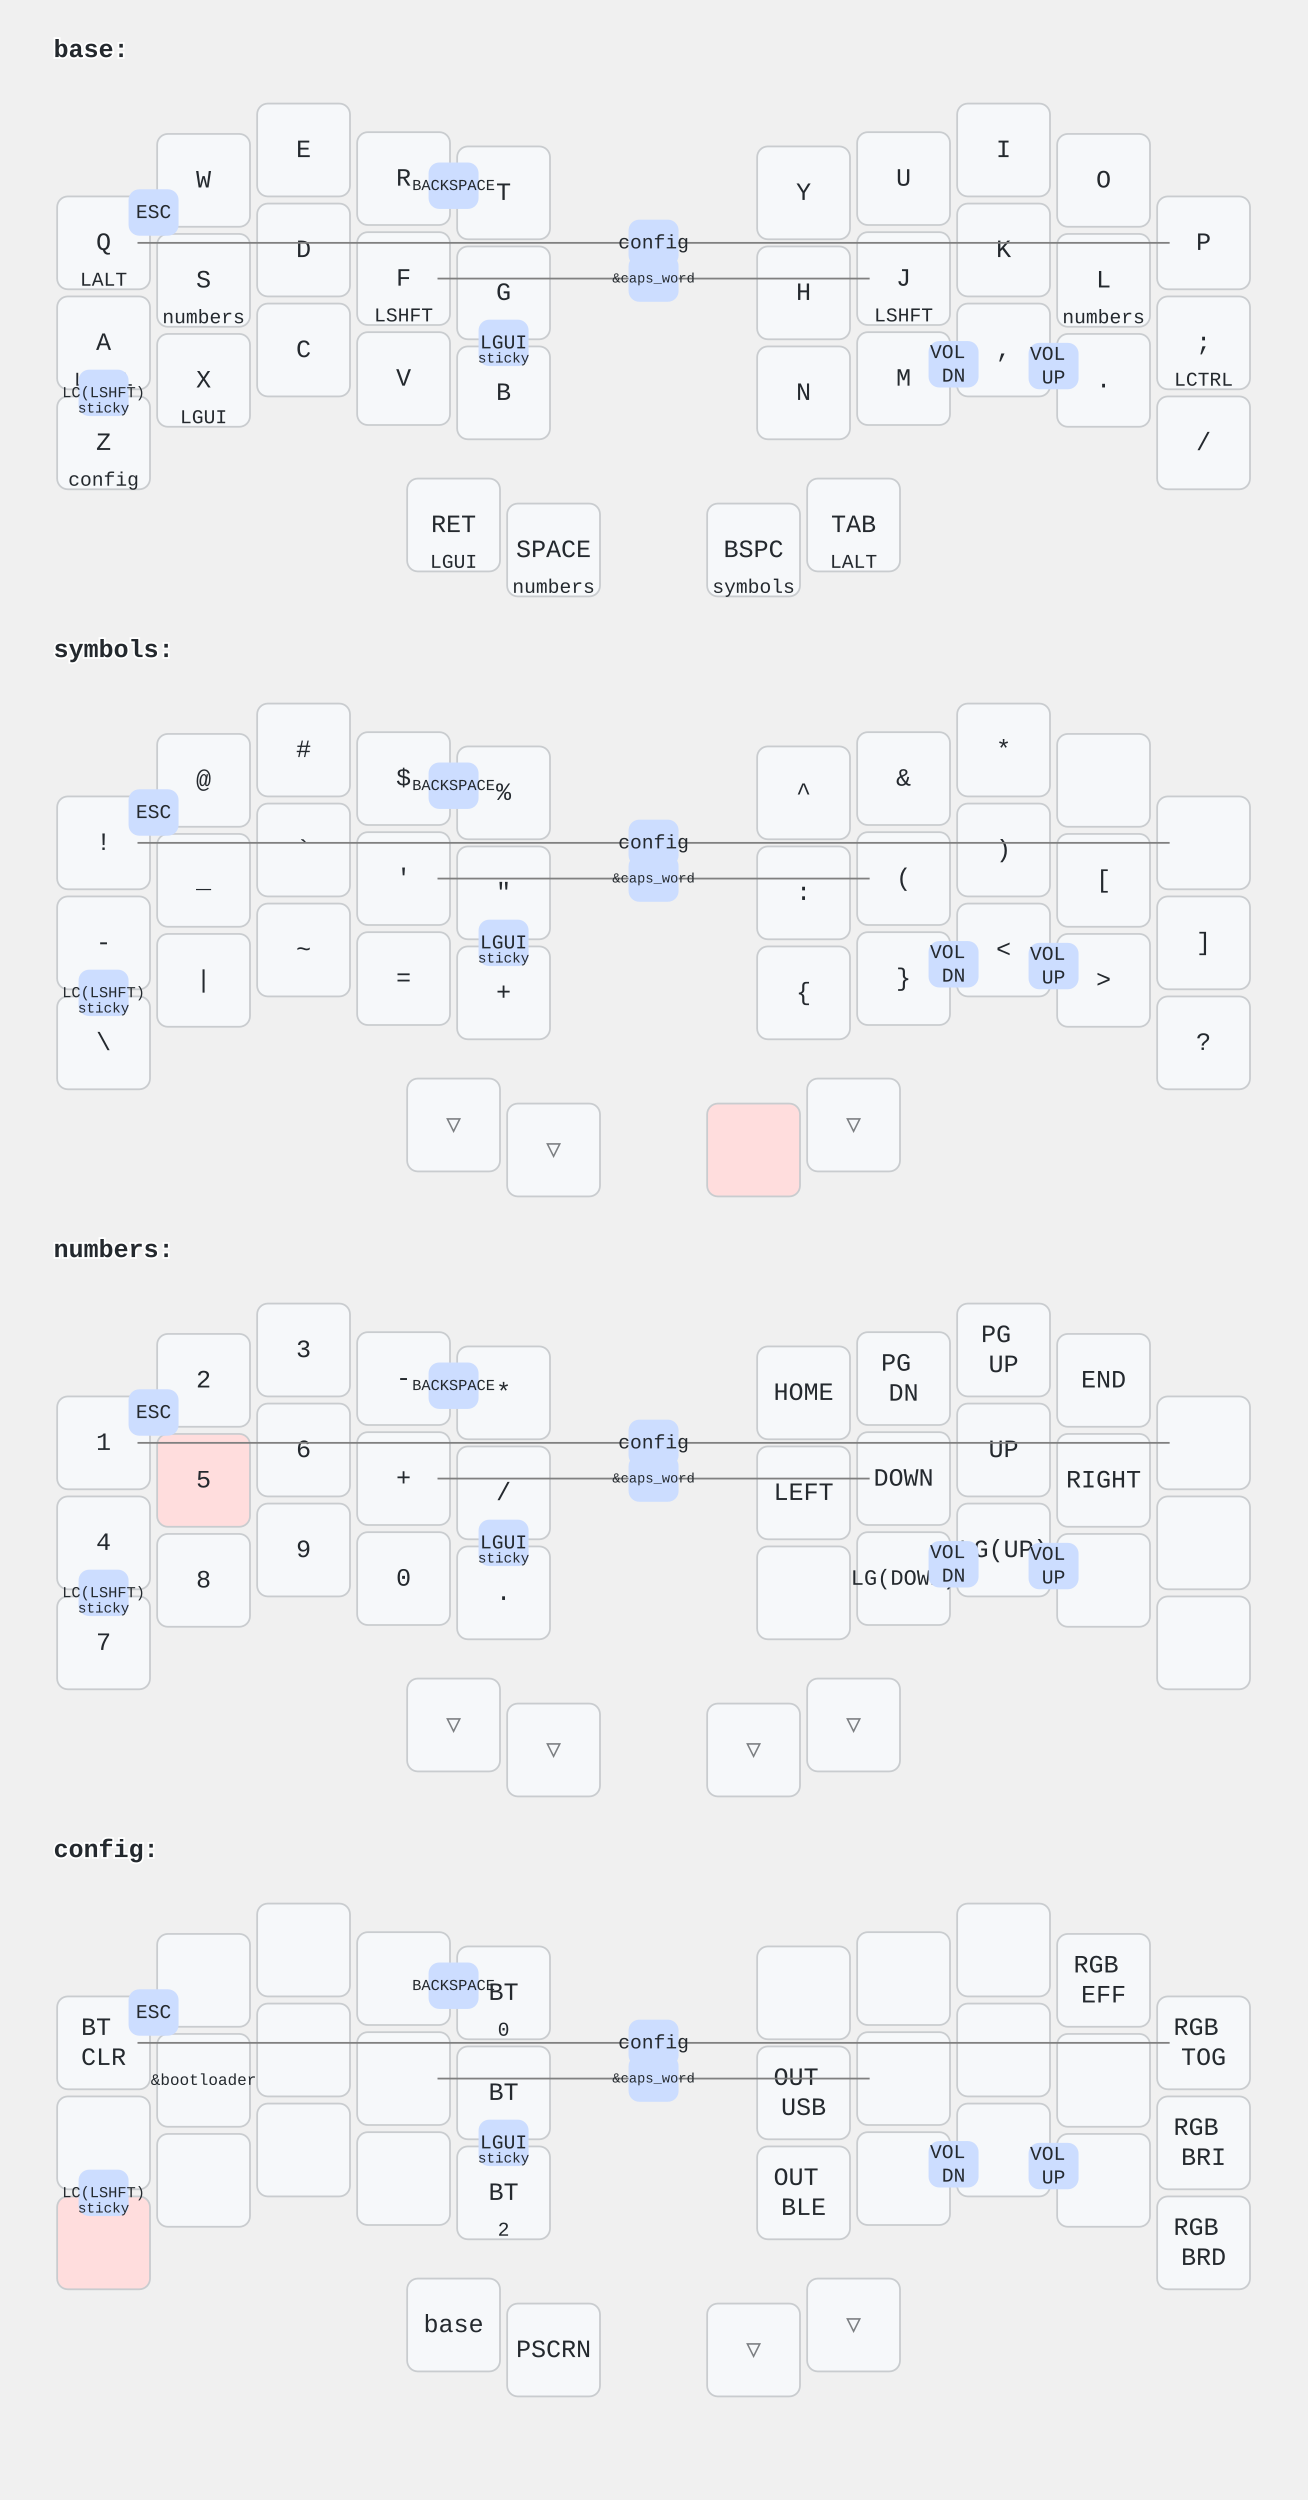
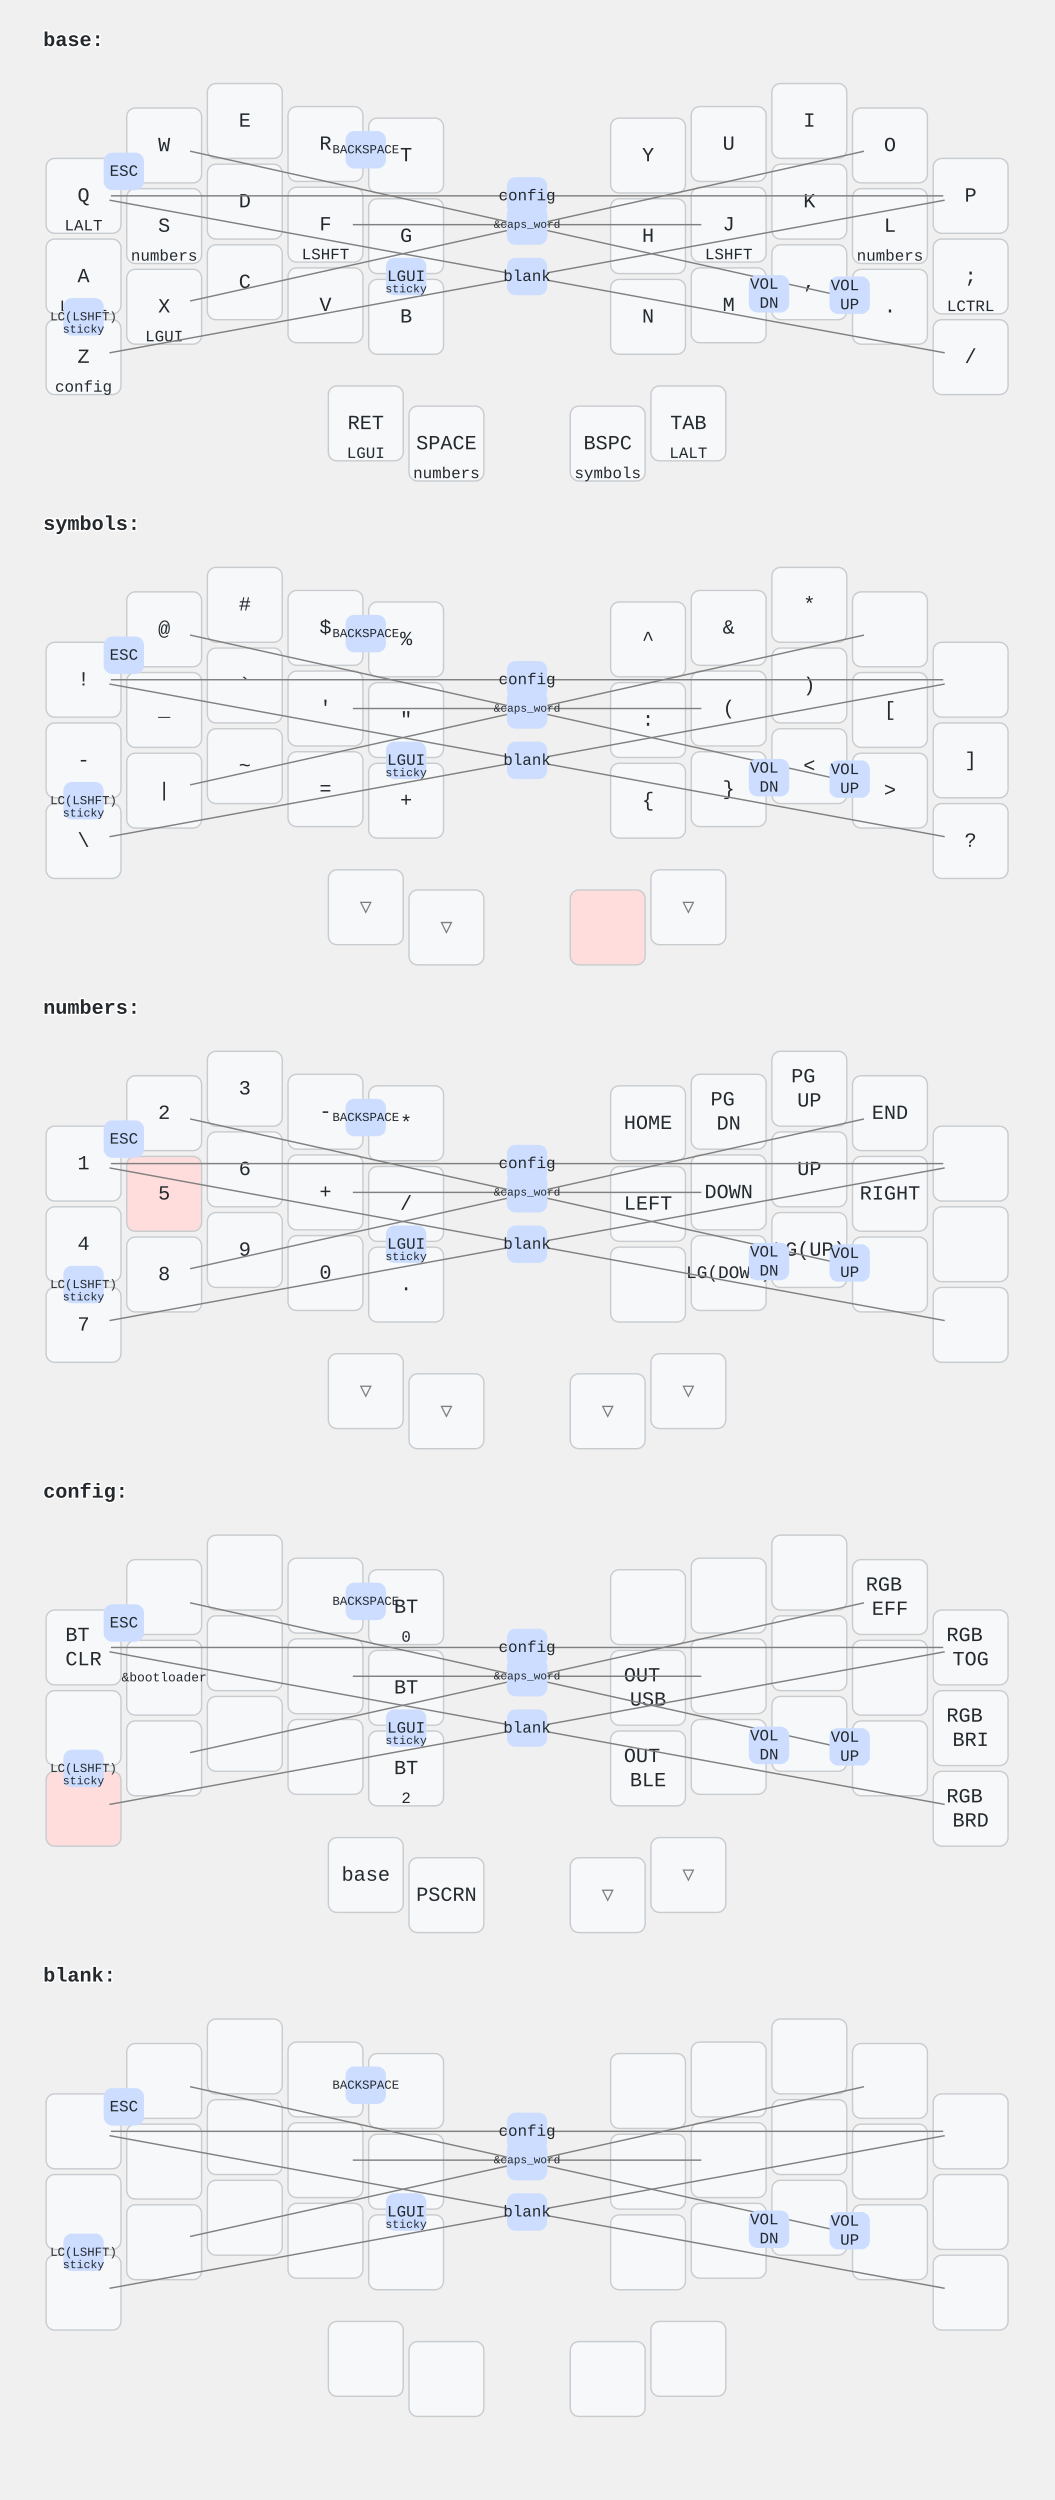
- <svg xmlns="http://www.w3.org/2000/svg" width="732" height="1400" viewBox="0 0 732 1400" class="keymap">
+ <svg xmlns="http://www.w3.org/2000/svg" width="732" height="1736" viewBox="0 0 732 1736" class="keymap">
  <style>/* inherit to force styles through use tags */
svg path {
    fill: inherit;
}

/* font and background color specifications */
svg.keymap {
    font-family: SFMono-Regular,Consolas,Liberation Mono,Menlo,monospace;
    font-size: 14px;
    font-kerning: normal;
    text-rendering: optimizeLegibility;
    fill: #24292e;
}

/* default key styling */
rect.key {
    fill: #f6f8fa;
    stroke: #c9cccf;
    stroke-width: 1;
}

/* default key side styling, only used is draw_key_sides is set */
rect.side {
    filter: brightness(90%);
}

/* color accent for combo boxes */
rect.combo, rect.combo-separate {
    fill: #cdf;
}

/* color accent for held keys */
rect.held, rect.combo.held {
    fill: #fdd;
}

/* color accent for ghost (optional) keys */
rect.ghost, rect.combo.ghost {
    stroke-dasharray: 4, 4;
    stroke-width: 2;
}

text {
    text-anchor: middle;
    dominant-baseline: middle;
}

/* styling for layer labels */
text.label {
    font-weight: bold;
    text-anchor: start;
    stroke: white;
    stroke-width: 2;
    paint-order: stroke;
}

/* styling for combo tap, and key hold/shifted label text */
text.combo, text.hold, text.shifted {
    font-size: 11px;
}

text.hold {
    text-anchor: middle;
    dominant-baseline: auto;
}

text.shifted {
    text-anchor: middle;
    dominant-baseline: hanging;
}

/* styling for hold/shifted label text in combo box */
text.combo.hold, text.combo.shifted {
    font-size: 8px;
}

/* lighter symbol for transparent keys */
text.trans {
    fill: #7b7e81;
}

/* styling for combo dendrons */
path.combo {
    stroke-width: 1;
    stroke: gray;
    fill: none;
}

/* Start Tabler Icons Cleanup */
/* cannot use height/width with glyphs */
.icon-tabler &gt; path {
    fill: inherit;
    stroke: inherit;
    stroke-width: 2;
}
/* hide tabler's default box */
.icon-tabler &gt; path[stroke="none"][fill="none"] {
    visibility: hidden;
}
/* End Tabler Icons Cleanup */
</style>
  <g transform="translate(30, 0)" class="layer-base">
    <text x="0" y="28" class="label">base:</text>
    <g transform="translate(0, 56)">
      <g transform="translate(28, 80)" class="key keypos-0">
        <rect rx="6" ry="6" x="-26" y="-26" width="52" height="52" class="key" />
        <text x="0" y="0" class="key tap">Q</text>
        <text x="0" y="24" class="key hold">LALT</text>
      </g>
      <g transform="translate(84, 45)" class="key keypos-1">
        <rect rx="6" ry="6" x="-26" y="-26" width="52" height="52" class="key" />
        <text x="0" y="0" class="key tap">W</text>
      </g>
      <g transform="translate(140, 28)" class="key keypos-2">
        <rect rx="6" ry="6" x="-26" y="-26" width="52" height="52" class="key" />
        <text x="0" y="0" class="key tap">E</text>
      </g>
      <g transform="translate(196, 44)" class="key keypos-3">
        <rect rx="6" ry="6" x="-26" y="-26" width="52" height="52" class="key" />
        <text x="0" y="0" class="key tap">R</text>
      </g>
      <g transform="translate(252, 52)" class="key keypos-4">
        <rect rx="6" ry="6" x="-26" y="-26" width="52" height="52" class="key" />
        <text x="0" y="0" class="key tap">T</text>
      </g>
      <g transform="translate(420, 52)" class="key keypos-5">
        <rect rx="6" ry="6" x="-26" y="-26" width="52" height="52" class="key" />
        <text x="0" y="0" class="key tap">Y</text>
      </g>
      <g transform="translate(476, 44)" class="key keypos-6">
        <rect rx="6" ry="6" x="-26" y="-26" width="52" height="52" class="key" />
        <text x="0" y="0" class="key tap">U</text>
      </g>
      <g transform="translate(532, 28)" class="key keypos-7">
        <rect rx="6" ry="6" x="-26" y="-26" width="52" height="52" class="key" />
        <text x="0" y="0" class="key tap">I</text>
      </g>
      <g transform="translate(588, 45)" class="key keypos-8">
        <rect rx="6" ry="6" x="-26" y="-26" width="52" height="52" class="key" />
        <text x="0" y="0" class="key tap">O</text>
      </g>
      <g transform="translate(644, 80)" class="key keypos-9">
        <rect rx="6" ry="6" x="-26" y="-26" width="52" height="52" class="key" />
        <text x="0" y="0" class="key tap">P</text>
      </g>
      <g transform="translate(28, 136)" class="key keypos-10">
        <rect rx="6" ry="6" x="-26" y="-26" width="52" height="52" class="key" />
        <text x="0" y="0" class="key tap">A</text>
        <text x="0" y="24" class="key hold">LCTRL</text>
      </g>
      <g transform="translate(84, 101)" class="key keypos-11">
        <rect rx="6" ry="6" x="-26" y="-26" width="52" height="52" class="key" />
        <text x="0" y="0" class="key tap">S</text>
        <text x="0" y="24" class="key hold">numbers</text>
      </g>
      <g transform="translate(140, 84)" class="key keypos-12">
        <rect rx="6" ry="6" x="-26" y="-26" width="52" height="52" class="key" />
        <text x="0" y="0" class="key tap">D</text>
      </g>
      <g transform="translate(196, 100)" class="key keypos-13">
        <rect rx="6" ry="6" x="-26" y="-26" width="52" height="52" class="key" />
        <text x="0" y="0" class="key tap">F</text>
        <text x="0" y="24" class="key hold">LSHFT</text>
      </g>
      <g transform="translate(252, 108)" class="key keypos-14">
        <rect rx="6" ry="6" x="-26" y="-26" width="52" height="52" class="key" />
        <text x="0" y="0" class="key tap">G</text>
      </g>
      <g transform="translate(420, 108)" class="key keypos-15">
        <rect rx="6" ry="6" x="-26" y="-26" width="52" height="52" class="key" />
        <text x="0" y="0" class="key tap">H</text>
      </g>
      <g transform="translate(476, 100)" class="key keypos-16">
        <rect rx="6" ry="6" x="-26" y="-26" width="52" height="52" class="key" />
        <text x="0" y="0" class="key tap">J</text>
        <text x="0" y="24" class="key hold">LSHFT</text>
      </g>
      <g transform="translate(532, 84)" class="key keypos-17">
        <rect rx="6" ry="6" x="-26" y="-26" width="52" height="52" class="key" />
        <text x="0" y="0" class="key tap">K</text>
      </g>
      <g transform="translate(588, 101)" class="key keypos-18">
        <rect rx="6" ry="6" x="-26" y="-26" width="52" height="52" class="key" />
        <text x="0" y="0" class="key tap">L</text>
        <text x="0" y="24" class="key hold">numbers</text>
      </g>
      <g transform="translate(644, 136)" class="key keypos-19">
        <rect rx="6" ry="6" x="-26" y="-26" width="52" height="52" class="key" />
        <text x="0" y="0" class="key tap">;</text>
        <text x="0" y="24" class="key hold">LCTRL</text>
      </g>
      <g transform="translate(28, 192)" class="key keypos-20">
        <rect rx="6" ry="6" x="-26" y="-26" width="52" height="52" class="key" />
        <text x="0" y="0" class="key tap">Z</text>
        <text x="0" y="24" class="key hold">config</text>
      </g>
      <g transform="translate(84, 157)" class="key keypos-21">
        <rect rx="6" ry="6" x="-26" y="-26" width="52" height="52" class="key" />
        <text x="0" y="0" class="key tap">X</text>
        <text x="0" y="24" class="key hold">LGUI</text>
      </g>
      <g transform="translate(140, 140)" class="key keypos-22">
        <rect rx="6" ry="6" x="-26" y="-26" width="52" height="52" class="key" />
        <text x="0" y="0" class="key tap">C</text>
      </g>
      <g transform="translate(196, 156)" class="key keypos-23">
        <rect rx="6" ry="6" x="-26" y="-26" width="52" height="52" class="key" />
        <text x="0" y="0" class="key tap">V</text>
      </g>
      <g transform="translate(252, 164)" class="key keypos-24">
        <rect rx="6" ry="6" x="-26" y="-26" width="52" height="52" class="key" />
        <text x="0" y="0" class="key tap">B</text>
      </g>
      <g transform="translate(420, 164)" class="key keypos-25">
        <rect rx="6" ry="6" x="-26" y="-26" width="52" height="52" class="key" />
        <text x="0" y="0" class="key tap">N</text>
      </g>
      <g transform="translate(476, 156)" class="key keypos-26">
        <rect rx="6" ry="6" x="-26" y="-26" width="52" height="52" class="key" />
        <text x="0" y="0" class="key tap">M</text>
      </g>
      <g transform="translate(532, 140)" class="key keypos-27">
        <rect rx="6" ry="6" x="-26" y="-26" width="52" height="52" class="key" />
        <text x="0" y="0" class="key tap">,</text>
      </g>
      <g transform="translate(588, 157)" class="key keypos-28">
        <rect rx="6" ry="6" x="-26" y="-26" width="52" height="52" class="key" />
        <text x="0" y="0" class="key tap">.</text>
      </g>
      <g transform="translate(644, 192)" class="key keypos-29">
        <rect rx="6" ry="6" x="-26" y="-26" width="52" height="52" class="key" />
        <text x="0" y="0" class="key tap">/</text>
      </g>
      <g transform="translate(224, 238)" class="key keypos-30">
        <rect rx="6" ry="6" x="-26" y="-26" width="52" height="52" class="key" />
        <text x="0" y="0" class="key tap">RET</text>
        <text x="0" y="24" class="key hold">LGUI</text>
      </g>
      <g transform="translate(280, 252)" class="key keypos-31">
        <rect rx="6" ry="6" x="-26" y="-26" width="52" height="52" class="key" />
        <text x="0" y="0" class="key tap">SPACE</text>
        <text x="0" y="24" class="key hold">numbers</text>
      </g>
      <g transform="translate(392, 252)" class="key keypos-32">
        <rect rx="6" ry="6" x="-26" y="-26" width="52" height="52" class="key" />
        <text x="0" y="0" class="key tap">BSPC</text>
        <text x="0" y="24" class="key hold">symbols</text>
      </g>
      <g transform="translate(448, 238)" class="key keypos-33">
        <rect rx="6" ry="6" x="-26" y="-26" width="52" height="52" class="key" />
        <text x="0" y="0" class="key tap">TAB</text>
        <text x="0" y="24" class="key hold">LALT</text>
      </g>
      <g class="combo combopos-0">
+         <path d="M336,136 l-290,-53" class="combo" />
+         <path d="M336,136 l290,-53" class="combo" />
+         <path d="M336,136 l-290,53" class="combo" />
+         <path d="M336,136 l290,53" class="combo" />
+         <rect rx="6" ry="6" x="322" y="123" width="28" height="26" class="combo" />
+         <text x="336" y="136" class="combo tap">blank</text>
+       </g>
+       <g class="combo combopos-1">
+         <path d="M336,101 l-234,-52" class="combo" />
+         <path d="M336,101 l234,-52" class="combo" />
+         <path d="M336,101 l-234,52" class="combo" />
+         <path d="M336,101 l234,52" class="combo" />
+         <rect rx="6" ry="6" x="322" y="88" width="28" height="26" class="combo" />
+         <text x="336" y="101" class="combo tap">base</text>
+       </g>
+       <g class="combo combopos-2">
        <rect rx="6" ry="6" x="42" y="50" width="28" height="26" class="combo" />
        <text x="56" y="63" class="combo tap">ESC</text>
      </g>
-       <g class="combo combopos-1">
+       <g class="combo combopos-3">
        <rect rx="6" ry="6" x="238" y="123" width="28" height="26" class="combo" />
        <text x="252" y="136" class="combo tap">LGUI</text>
        <text x="252" y="147" class="combo hold">sticky</text>
      </g>
-       <g class="combo combopos-2">
+       <g class="combo combopos-4">
        <rect rx="6" ry="6" x="210" y="35" width="28" height="26" class="combo" />
        <text x="224" y="48" class="combo tap">
          <tspan style="font-size: 78%">BACKSPACE</tspan>
        </text>
      </g>
-       <g class="combo combopos-3">
+       <g class="combo combopos-5">
        <rect rx="6" ry="6" x="490" y="135" width="28" height="26" class="combo" />
        <text x="504" y="148" class="combo tap">
          <tspan x="504" dy="-0.6em">VOL</tspan>
          <tspan x="504" dy="1.2em">DN</tspan>
        </text>
      </g>
-       <g class="combo combopos-4">
+       <g class="combo combopos-6">
        <rect rx="6" ry="6" x="546" y="136" width="28" height="26" class="combo" />
        <text x="560" y="149" class="combo tap">
          <tspan x="560" dy="-0.6em">VOL</tspan>
          <tspan x="560" dy="1.2em">UP</tspan>
        </text>
      </g>
-       <g class="combo combopos-5">
+       <g class="combo combopos-7">
        <path d="M336,100 l-121,0" class="combo" />
        <path d="M336,100 l121,0" class="combo" />
        <rect rx="6" ry="6" x="322" y="87" width="28" height="26" class="combo" />
        <text x="336" y="100" class="combo tap">
          <tspan style="font-size: 70%">&amp;caps_word</tspan>
        </text>
      </g>
-       <g class="combo combopos-6">
+       <g class="combo combopos-8">
        <rect rx="6" ry="6" x="14" y="151" width="28" height="26" class="combo" />
        <text x="28" y="164" class="combo tap">
          <tspan style="font-size: 78%">LC(LSHFT)</tspan>
        </text>
        <text x="28" y="175" class="combo hold">sticky</text>
      </g>
-       <g class="combo combopos-7">
+       <g class="combo combopos-9">
        <path d="M336,80 l-289,0" class="combo" />
        <path d="M336,80 l289,0" class="combo" />
        <rect rx="6" ry="6" x="322" y="67" width="28" height="26" class="combo" />
        <text x="336" y="80" class="combo tap">config</text>
      </g>
    </g>
  </g>
  <g transform="translate(30, 336)" class="layer-symbols">
    <text x="0" y="28" class="label">symbols:</text>
    <g transform="translate(0, 56)">
      <g transform="translate(28, 80)" class="key keypos-0">
        <rect rx="6" ry="6" x="-26" y="-26" width="52" height="52" class="key" />
        <text x="0" y="0" class="key tap">!</text>
      </g>
      <g transform="translate(84, 45)" class="key keypos-1">
        <rect rx="6" ry="6" x="-26" y="-26" width="52" height="52" class="key" />
        <text x="0" y="0" class="key tap">@</text>
      </g>
      <g transform="translate(140, 28)" class="key keypos-2">
        <rect rx="6" ry="6" x="-26" y="-26" width="52" height="52" class="key" />
        <text x="0" y="0" class="key tap">#</text>
      </g>
      <g transform="translate(196, 44)" class="key keypos-3">
        <rect rx="6" ry="6" x="-26" y="-26" width="52" height="52" class="key" />
        <text x="0" y="0" class="key tap">$</text>
      </g>
      <g transform="translate(252, 52)" class="key keypos-4">
        <rect rx="6" ry="6" x="-26" y="-26" width="52" height="52" class="key" />
        <text x="0" y="0" class="key tap">%</text>
      </g>
      <g transform="translate(420, 52)" class="key keypos-5">
        <rect rx="6" ry="6" x="-26" y="-26" width="52" height="52" class="key" />
        <text x="0" y="0" class="key tap">^</text>
      </g>
      <g transform="translate(476, 44)" class="key keypos-6">
        <rect rx="6" ry="6" x="-26" y="-26" width="52" height="52" class="key" />
        <text x="0" y="0" class="key tap">&amp;</text>
      </g>
      <g transform="translate(532, 28)" class="key keypos-7">
        <rect rx="6" ry="6" x="-26" y="-26" width="52" height="52" class="key" />
        <text x="0" y="0" class="key tap">*</text>
      </g>
      <g transform="translate(588, 45)" class="key keypos-8">
        <rect rx="6" ry="6" x="-26" y="-26" width="52" height="52" class="key" />
      </g>
      <g transform="translate(644, 80)" class="key keypos-9">
        <rect rx="6" ry="6" x="-26" y="-26" width="52" height="52" class="key" />
      </g>
      <g transform="translate(28, 136)" class="key keypos-10">
        <rect rx="6" ry="6" x="-26" y="-26" width="52" height="52" class="key" />
        <text x="0" y="0" class="key tap">-</text>
      </g>
      <g transform="translate(84, 101)" class="key keypos-11">
        <rect rx="6" ry="6" x="-26" y="-26" width="52" height="52" class="key" />
        <text x="0" y="0" class="key tap">_</text>
      </g>
      <g transform="translate(140, 84)" class="key keypos-12">
        <rect rx="6" ry="6" x="-26" y="-26" width="52" height="52" class="key" />
        <text x="0" y="0" class="key tap">`</text>
      </g>
      <g transform="translate(196, 100)" class="key keypos-13">
        <rect rx="6" ry="6" x="-26" y="-26" width="52" height="52" class="key" />
        <text x="0" y="0" class="key tap">'</text>
      </g>
      <g transform="translate(252, 108)" class="key keypos-14">
        <rect rx="6" ry="6" x="-26" y="-26" width="52" height="52" class="key" />
        <text x="0" y="0" class="key tap">"</text>
      </g>
      <g transform="translate(420, 108)" class="key keypos-15">
        <rect rx="6" ry="6" x="-26" y="-26" width="52" height="52" class="key" />
        <text x="0" y="0" class="key tap">:</text>
      </g>
      <g transform="translate(476, 100)" class="key keypos-16">
        <rect rx="6" ry="6" x="-26" y="-26" width="52" height="52" class="key" />
        <text x="0" y="0" class="key tap">(</text>
      </g>
      <g transform="translate(532, 84)" class="key keypos-17">
        <rect rx="6" ry="6" x="-26" y="-26" width="52" height="52" class="key" />
        <text x="0" y="0" class="key tap">)</text>
      </g>
      <g transform="translate(588, 101)" class="key keypos-18">
        <rect rx="6" ry="6" x="-26" y="-26" width="52" height="52" class="key" />
        <text x="0" y="0" class="key tap">[</text>
      </g>
      <g transform="translate(644, 136)" class="key keypos-19">
        <rect rx="6" ry="6" x="-26" y="-26" width="52" height="52" class="key" />
        <text x="0" y="0" class="key tap">]</text>
      </g>
      <g transform="translate(28, 192)" class="key keypos-20">
        <rect rx="6" ry="6" x="-26" y="-26" width="52" height="52" class="key" />
        <text x="0" y="0" class="key tap">\</text>
      </g>
      <g transform="translate(84, 157)" class="key keypos-21">
        <rect rx="6" ry="6" x="-26" y="-26" width="52" height="52" class="key" />
        <text x="0" y="0" class="key tap">|</text>
      </g>
      <g transform="translate(140, 140)" class="key keypos-22">
        <rect rx="6" ry="6" x="-26" y="-26" width="52" height="52" class="key" />
        <text x="0" y="0" class="key tap">~</text>
      </g>
      <g transform="translate(196, 156)" class="key keypos-23">
        <rect rx="6" ry="6" x="-26" y="-26" width="52" height="52" class="key" />
        <text x="0" y="0" class="key tap">=</text>
      </g>
      <g transform="translate(252, 164)" class="key keypos-24">
        <rect rx="6" ry="6" x="-26" y="-26" width="52" height="52" class="key" />
        <text x="0" y="0" class="key tap">+</text>
      </g>
      <g transform="translate(420, 164)" class="key keypos-25">
        <rect rx="6" ry="6" x="-26" y="-26" width="52" height="52" class="key" />
        <text x="0" y="0" class="key tap">{</text>
      </g>
      <g transform="translate(476, 156)" class="key keypos-26">
        <rect rx="6" ry="6" x="-26" y="-26" width="52" height="52" class="key" />
        <text x="0" y="0" class="key tap">}</text>
      </g>
      <g transform="translate(532, 140)" class="key keypos-27">
        <rect rx="6" ry="6" x="-26" y="-26" width="52" height="52" class="key" />
        <text x="0" y="0" class="key tap">&lt;</text>
      </g>
      <g transform="translate(588, 157)" class="key keypos-28">
        <rect rx="6" ry="6" x="-26" y="-26" width="52" height="52" class="key" />
        <text x="0" y="0" class="key tap">&gt;</text>
      </g>
      <g transform="translate(644, 192)" class="key keypos-29">
        <rect rx="6" ry="6" x="-26" y="-26" width="52" height="52" class="key" />
        <text x="0" y="0" class="key tap">?</text>
      </g>
      <g transform="translate(224, 238)" class="key trans keypos-30">
        <rect rx="6" ry="6" x="-26" y="-26" width="52" height="52" class="key trans" />
        <text x="0" y="0" class="key trans tap">▽</text>
      </g>
      <g transform="translate(280, 252)" class="key trans keypos-31">
        <rect rx="6" ry="6" x="-26" y="-26" width="52" height="52" class="key trans" />
        <text x="0" y="0" class="key trans tap">▽</text>
      </g>
      <g transform="translate(392, 252)" class="key held keypos-32">
        <rect rx="6" ry="6" x="-26" y="-26" width="52" height="52" class="key held" />
      </g>
      <g transform="translate(448, 238)" class="key trans keypos-33">
        <rect rx="6" ry="6" x="-26" y="-26" width="52" height="52" class="key trans" />
        <text x="0" y="0" class="key trans tap">▽</text>
      </g>
      <g class="combo combopos-0">
+         <path d="M336,136 l-290,-53" class="combo" />
+         <path d="M336,136 l290,-53" class="combo" />
+         <path d="M336,136 l-290,53" class="combo" />
+         <path d="M336,136 l290,53" class="combo" />
+         <rect rx="6" ry="6" x="322" y="123" width="28" height="26" class="combo" />
+         <text x="336" y="136" class="combo tap">blank</text>
+       </g>
+       <g class="combo combopos-1">
+         <path d="M336,101 l-234,-52" class="combo" />
+         <path d="M336,101 l234,-52" class="combo" />
+         <path d="M336,101 l-234,52" class="combo" />
+         <path d="M336,101 l234,52" class="combo" />
+         <rect rx="6" ry="6" x="322" y="88" width="28" height="26" class="combo" />
+         <text x="336" y="101" class="combo tap">base</text>
+       </g>
+       <g class="combo combopos-2">
        <rect rx="6" ry="6" x="42" y="50" width="28" height="26" class="combo" />
        <text x="56" y="63" class="combo tap">ESC</text>
      </g>
-       <g class="combo combopos-1">
+       <g class="combo combopos-3">
        <rect rx="6" ry="6" x="238" y="123" width="28" height="26" class="combo" />
        <text x="252" y="136" class="combo tap">LGUI</text>
        <text x="252" y="147" class="combo hold">sticky</text>
      </g>
-       <g class="combo combopos-2">
+       <g class="combo combopos-4">
        <rect rx="6" ry="6" x="210" y="35" width="28" height="26" class="combo" />
        <text x="224" y="48" class="combo tap">
          <tspan style="font-size: 78%">BACKSPACE</tspan>
        </text>
      </g>
-       <g class="combo combopos-3">
+       <g class="combo combopos-5">
        <rect rx="6" ry="6" x="490" y="135" width="28" height="26" class="combo" />
        <text x="504" y="148" class="combo tap">
          <tspan x="504" dy="-0.6em">VOL</tspan>
          <tspan x="504" dy="1.2em">DN</tspan>
        </text>
      </g>
-       <g class="combo combopos-4">
+       <g class="combo combopos-6">
        <rect rx="6" ry="6" x="546" y="136" width="28" height="26" class="combo" />
        <text x="560" y="149" class="combo tap">
          <tspan x="560" dy="-0.6em">VOL</tspan>
          <tspan x="560" dy="1.2em">UP</tspan>
        </text>
      </g>
-       <g class="combo combopos-5">
+       <g class="combo combopos-7">
        <path d="M336,100 l-121,0" class="combo" />
        <path d="M336,100 l121,0" class="combo" />
        <rect rx="6" ry="6" x="322" y="87" width="28" height="26" class="combo" />
        <text x="336" y="100" class="combo tap">
          <tspan style="font-size: 70%">&amp;caps_word</tspan>
        </text>
      </g>
-       <g class="combo combopos-6">
+       <g class="combo combopos-8">
        <rect rx="6" ry="6" x="14" y="151" width="28" height="26" class="combo" />
        <text x="28" y="164" class="combo tap">
          <tspan style="font-size: 78%">LC(LSHFT)</tspan>
        </text>
        <text x="28" y="175" class="combo hold">sticky</text>
      </g>
-       <g class="combo combopos-7">
+       <g class="combo combopos-9">
        <path d="M336,80 l-289,0" class="combo" />
        <path d="M336,80 l289,0" class="combo" />
        <rect rx="6" ry="6" x="322" y="67" width="28" height="26" class="combo" />
        <text x="336" y="80" class="combo tap">config</text>
      </g>
    </g>
  </g>
  <g transform="translate(30, 672)" class="layer-numbers">
    <text x="0" y="28" class="label">numbers:</text>
    <g transform="translate(0, 56)">
      <g transform="translate(28, 80)" class="key keypos-0">
        <rect rx="6" ry="6" x="-26" y="-26" width="52" height="52" class="key" />
        <text x="0" y="0" class="key tap">1</text>
      </g>
      <g transform="translate(84, 45)" class="key keypos-1">
        <rect rx="6" ry="6" x="-26" y="-26" width="52" height="52" class="key" />
        <text x="0" y="0" class="key tap">2</text>
      </g>
      <g transform="translate(140, 28)" class="key keypos-2">
        <rect rx="6" ry="6" x="-26" y="-26" width="52" height="52" class="key" />
        <text x="0" y="0" class="key tap">3</text>
      </g>
      <g transform="translate(196, 44)" class="key keypos-3">
        <rect rx="6" ry="6" x="-26" y="-26" width="52" height="52" class="key" />
        <text x="0" y="0" class="key tap">-</text>
      </g>
      <g transform="translate(252, 52)" class="key keypos-4">
        <rect rx="6" ry="6" x="-26" y="-26" width="52" height="52" class="key" />
        <text x="0" y="0" class="key tap">*</text>
      </g>
      <g transform="translate(420, 52)" class="key keypos-5">
        <rect rx="6" ry="6" x="-26" y="-26" width="52" height="52" class="key" />
        <text x="0" y="0" class="key tap">HOME</text>
      </g>
      <g transform="translate(476, 44)" class="key keypos-6">
        <rect rx="6" ry="6" x="-26" y="-26" width="52" height="52" class="key" />
        <text x="0" y="0" class="key tap">
          <tspan x="0" dy="-0.6em">PG</tspan>
          <tspan x="0" dy="1.2em">DN</tspan>
        </text>
      </g>
      <g transform="translate(532, 28)" class="key keypos-7">
        <rect rx="6" ry="6" x="-26" y="-26" width="52" height="52" class="key" />
        <text x="0" y="0" class="key tap">
          <tspan x="0" dy="-0.6em">PG</tspan>
          <tspan x="0" dy="1.2em">UP</tspan>
        </text>
      </g>
      <g transform="translate(588, 45)" class="key keypos-8">
        <rect rx="6" ry="6" x="-26" y="-26" width="52" height="52" class="key" />
        <text x="0" y="0" class="key tap">END</text>
      </g>
      <g transform="translate(644, 80)" class="key keypos-9">
        <rect rx="6" ry="6" x="-26" y="-26" width="52" height="52" class="key" />
      </g>
      <g transform="translate(28, 136)" class="key keypos-10">
        <rect rx="6" ry="6" x="-26" y="-26" width="52" height="52" class="key" />
        <text x="0" y="0" class="key tap">4</text>
      </g>
      <g transform="translate(84, 101)" class="key held keypos-11">
        <rect rx="6" ry="6" x="-26" y="-26" width="52" height="52" class="key held" />
        <text x="0" y="0" class="key held tap">5</text>
      </g>
      <g transform="translate(140, 84)" class="key keypos-12">
        <rect rx="6" ry="6" x="-26" y="-26" width="52" height="52" class="key" />
        <text x="0" y="0" class="key tap">6</text>
      </g>
      <g transform="translate(196, 100)" class="key keypos-13">
        <rect rx="6" ry="6" x="-26" y="-26" width="52" height="52" class="key" />
        <text x="0" y="0" class="key tap">+</text>
      </g>
      <g transform="translate(252, 108)" class="key keypos-14">
        <rect rx="6" ry="6" x="-26" y="-26" width="52" height="52" class="key" />
        <text x="0" y="0" class="key tap">/</text>
      </g>
      <g transform="translate(420, 108)" class="key keypos-15">
        <rect rx="6" ry="6" x="-26" y="-26" width="52" height="52" class="key" />
        <text x="0" y="0" class="key tap">LEFT</text>
      </g>
      <g transform="translate(476, 100)" class="key keypos-16">
        <rect rx="6" ry="6" x="-26" y="-26" width="52" height="52" class="key" />
        <text x="0" y="0" class="key tap">DOWN</text>
      </g>
      <g transform="translate(532, 84)" class="key keypos-17">
        <rect rx="6" ry="6" x="-26" y="-26" width="52" height="52" class="key" />
        <text x="0" y="0" class="key tap">UP</text>
      </g>
      <g transform="translate(588, 101)" class="key keypos-18">
        <rect rx="6" ry="6" x="-26" y="-26" width="52" height="52" class="key" />
        <text x="0" y="0" class="key tap">RIGHT</text>
      </g>
      <g transform="translate(644, 136)" class="key keypos-19">
        <rect rx="6" ry="6" x="-26" y="-26" width="52" height="52" class="key" />
      </g>
      <g transform="translate(28, 192)" class="key keypos-20">
        <rect rx="6" ry="6" x="-26" y="-26" width="52" height="52" class="key" />
        <text x="0" y="0" class="key tap">7</text>
      </g>
      <g transform="translate(84, 157)" class="key keypos-21">
        <rect rx="6" ry="6" x="-26" y="-26" width="52" height="52" class="key" />
        <text x="0" y="0" class="key tap">8</text>
      </g>
      <g transform="translate(140, 140)" class="key keypos-22">
        <rect rx="6" ry="6" x="-26" y="-26" width="52" height="52" class="key" />
        <text x="0" y="0" class="key tap">9</text>
      </g>
      <g transform="translate(196, 156)" class="key keypos-23">
        <rect rx="6" ry="6" x="-26" y="-26" width="52" height="52" class="key" />
        <text x="0" y="0" class="key tap">0</text>
      </g>
      <g transform="translate(252, 164)" class="key keypos-24">
        <rect rx="6" ry="6" x="-26" y="-26" width="52" height="52" class="key" />
        <text x="0" y="0" class="key tap">.</text>
      </g>
      <g transform="translate(420, 164)" class="key keypos-25">
        <rect rx="6" ry="6" x="-26" y="-26" width="52" height="52" class="key" />
      </g>
      <g transform="translate(476, 156)" class="key keypos-26">
        <rect rx="6" ry="6" x="-26" y="-26" width="52" height="52" class="key" />
        <text x="0" y="0" class="key tap">
          <tspan style="font-size: 88%">LG(DOWN)</tspan>
        </text>
      </g>
      <g transform="translate(532, 140)" class="key keypos-27">
        <rect rx="6" ry="6" x="-26" y="-26" width="52" height="52" class="key" />
        <text x="0" y="0" class="key tap">LG(UP)</text>
      </g>
      <g transform="translate(588, 157)" class="key keypos-28">
        <rect rx="6" ry="6" x="-26" y="-26" width="52" height="52" class="key" />
      </g>
      <g transform="translate(644, 192)" class="key keypos-29">
        <rect rx="6" ry="6" x="-26" y="-26" width="52" height="52" class="key" />
      </g>
      <g transform="translate(224, 238)" class="key trans keypos-30">
        <rect rx="6" ry="6" x="-26" y="-26" width="52" height="52" class="key trans" />
        <text x="0" y="0" class="key trans tap">▽</text>
      </g>
      <g transform="translate(280, 252)" class="key trans keypos-31">
        <rect rx="6" ry="6" x="-26" y="-26" width="52" height="52" class="key trans" />
        <text x="0" y="0" class="key trans tap">▽</text>
      </g>
      <g transform="translate(392, 252)" class="key trans keypos-32">
        <rect rx="6" ry="6" x="-26" y="-26" width="52" height="52" class="key trans" />
        <text x="0" y="0" class="key trans tap">▽</text>
      </g>
      <g transform="translate(448, 238)" class="key trans keypos-33">
        <rect rx="6" ry="6" x="-26" y="-26" width="52" height="52" class="key trans" />
        <text x="0" y="0" class="key trans tap">▽</text>
      </g>
      <g class="combo combopos-0">
+         <path d="M336,136 l-290,-53" class="combo" />
+         <path d="M336,136 l290,-53" class="combo" />
+         <path d="M336,136 l-290,53" class="combo" />
+         <path d="M336,136 l290,53" class="combo" />
+         <rect rx="6" ry="6" x="322" y="123" width="28" height="26" class="combo" />
+         <text x="336" y="136" class="combo tap">blank</text>
+       </g>
+       <g class="combo combopos-1">
+         <path d="M336,101 l-234,-52" class="combo" />
+         <path d="M336,101 l234,-52" class="combo" />
+         <path d="M336,101 l-234,52" class="combo" />
+         <path d="M336,101 l234,52" class="combo" />
+         <rect rx="6" ry="6" x="322" y="88" width="28" height="26" class="combo" />
+         <text x="336" y="101" class="combo tap">base</text>
+       </g>
+       <g class="combo combopos-2">
        <rect rx="6" ry="6" x="42" y="50" width="28" height="26" class="combo" />
        <text x="56" y="63" class="combo tap">ESC</text>
      </g>
-       <g class="combo combopos-1">
+       <g class="combo combopos-3">
        <rect rx="6" ry="6" x="238" y="123" width="28" height="26" class="combo" />
        <text x="252" y="136" class="combo tap">LGUI</text>
        <text x="252" y="147" class="combo hold">sticky</text>
      </g>
-       <g class="combo combopos-2">
+       <g class="combo combopos-4">
        <rect rx="6" ry="6" x="210" y="35" width="28" height="26" class="combo" />
        <text x="224" y="48" class="combo tap">
          <tspan style="font-size: 78%">BACKSPACE</tspan>
        </text>
      </g>
-       <g class="combo combopos-3">
+       <g class="combo combopos-5">
        <rect rx="6" ry="6" x="490" y="135" width="28" height="26" class="combo" />
        <text x="504" y="148" class="combo tap">
          <tspan x="504" dy="-0.6em">VOL</tspan>
          <tspan x="504" dy="1.2em">DN</tspan>
        </text>
      </g>
-       <g class="combo combopos-4">
+       <g class="combo combopos-6">
        <rect rx="6" ry="6" x="546" y="136" width="28" height="26" class="combo" />
        <text x="560" y="149" class="combo tap">
          <tspan x="560" dy="-0.6em">VOL</tspan>
          <tspan x="560" dy="1.2em">UP</tspan>
        </text>
      </g>
-       <g class="combo combopos-5">
+       <g class="combo combopos-7">
        <path d="M336,100 l-121,0" class="combo" />
        <path d="M336,100 l121,0" class="combo" />
        <rect rx="6" ry="6" x="322" y="87" width="28" height="26" class="combo" />
        <text x="336" y="100" class="combo tap">
          <tspan style="font-size: 70%">&amp;caps_word</tspan>
        </text>
      </g>
-       <g class="combo combopos-6">
+       <g class="combo combopos-8">
        <rect rx="6" ry="6" x="14" y="151" width="28" height="26" class="combo" />
        <text x="28" y="164" class="combo tap">
          <tspan style="font-size: 78%">LC(LSHFT)</tspan>
        </text>
        <text x="28" y="175" class="combo hold">sticky</text>
      </g>
-       <g class="combo combopos-7">
+       <g class="combo combopos-9">
        <path d="M336,80 l-289,0" class="combo" />
        <path d="M336,80 l289,0" class="combo" />
        <rect rx="6" ry="6" x="322" y="67" width="28" height="26" class="combo" />
        <text x="336" y="80" class="combo tap">config</text>
      </g>
    </g>
  </g>
  <g transform="translate(30, 1008)" class="layer-config">
    <text x="0" y="28" class="label">config:</text>
    <g transform="translate(0, 56)">
      <g transform="translate(28, 80)" class="key keypos-0">
        <rect rx="6" ry="6" x="-26" y="-26" width="52" height="52" class="key" />
        <text x="0" y="0" class="key tap">
          <tspan x="0" dy="-0.6em">BT</tspan>
          <tspan x="0" dy="1.2em">CLR</tspan>
        </text>
      </g>
      <g transform="translate(84, 45)" class="key keypos-1">
        <rect rx="6" ry="6" x="-26" y="-26" width="52" height="52" class="key" />
      </g>
      <g transform="translate(140, 28)" class="key keypos-2">
        <rect rx="6" ry="6" x="-26" y="-26" width="52" height="52" class="key" />
      </g>
      <g transform="translate(196, 44)" class="key keypos-3">
        <rect rx="6" ry="6" x="-26" y="-26" width="52" height="52" class="key" />
      </g>
      <g transform="translate(252, 52)" class="key keypos-4">
        <rect rx="6" ry="6" x="-26" y="-26" width="52" height="52" class="key" />
        <text x="0" y="0" class="key tap">BT</text>
        <text x="0" y="24" class="key hold">0</text>
      </g>
      <g transform="translate(420, 52)" class="key keypos-5">
        <rect rx="6" ry="6" x="-26" y="-26" width="52" height="52" class="key" />
      </g>
      <g transform="translate(476, 44)" class="key keypos-6">
        <rect rx="6" ry="6" x="-26" y="-26" width="52" height="52" class="key" />
      </g>
      <g transform="translate(532, 28)" class="key keypos-7">
        <rect rx="6" ry="6" x="-26" y="-26" width="52" height="52" class="key" />
      </g>
      <g transform="translate(588, 45)" class="key keypos-8">
        <rect rx="6" ry="6" x="-26" y="-26" width="52" height="52" class="key" />
        <text x="0" y="0" class="key tap">
          <tspan x="0" dy="-0.6em">RGB</tspan>
          <tspan x="0" dy="1.2em">EFF</tspan>
        </text>
      </g>
      <g transform="translate(644, 80)" class="key keypos-9">
        <rect rx="6" ry="6" x="-26" y="-26" width="52" height="52" class="key" />
        <text x="0" y="0" class="key tap">
          <tspan x="0" dy="-0.6em">RGB</tspan>
          <tspan x="0" dy="1.2em">TOG</tspan>
        </text>
      </g>
      <g transform="translate(28, 136)" class="key keypos-10">
        <rect rx="6" ry="6" x="-26" y="-26" width="52" height="52" class="key" />
      </g>
      <g transform="translate(84, 101)" class="key keypos-11">
        <rect rx="6" ry="6" x="-26" y="-26" width="52" height="52" class="key" />
        <text x="0" y="0" class="key tap">
          <tspan style="font-size: 64%">&amp;bootloader</tspan>
        </text>
      </g>
      <g transform="translate(140, 84)" class="key keypos-12">
        <rect rx="6" ry="6" x="-26" y="-26" width="52" height="52" class="key" />
      </g>
      <g transform="translate(196, 100)" class="key keypos-13">
        <rect rx="6" ry="6" x="-26" y="-26" width="52" height="52" class="key" />
      </g>
      <g transform="translate(252, 108)" class="key keypos-14">
        <rect rx="6" ry="6" x="-26" y="-26" width="52" height="52" class="key" />
        <text x="0" y="0" class="key tap">BT</text>
        <text x="0" y="24" class="key hold">1</text>
      </g>
      <g transform="translate(420, 108)" class="key keypos-15">
        <rect rx="6" ry="6" x="-26" y="-26" width="52" height="52" class="key" />
        <text x="0" y="0" class="key tap">
          <tspan x="0" dy="-0.6em">OUT</tspan>
          <tspan x="0" dy="1.2em">USB</tspan>
        </text>
      </g>
      <g transform="translate(476, 100)" class="key keypos-16">
        <rect rx="6" ry="6" x="-26" y="-26" width="52" height="52" class="key" />
      </g>
      <g transform="translate(532, 84)" class="key keypos-17">
        <rect rx="6" ry="6" x="-26" y="-26" width="52" height="52" class="key" />
      </g>
      <g transform="translate(588, 101)" class="key keypos-18">
        <rect rx="6" ry="6" x="-26" y="-26" width="52" height="52" class="key" />
      </g>
      <g transform="translate(644, 136)" class="key keypos-19">
        <rect rx="6" ry="6" x="-26" y="-26" width="52" height="52" class="key" />
        <text x="0" y="0" class="key tap">
          <tspan x="0" dy="-0.6em">RGB</tspan>
          <tspan x="0" dy="1.2em">BRI</tspan>
        </text>
      </g>
      <g transform="translate(28, 192)" class="key held keypos-20">
        <rect rx="6" ry="6" x="-26" y="-26" width="52" height="52" class="key held" />
      </g>
      <g transform="translate(84, 157)" class="key keypos-21">
        <rect rx="6" ry="6" x="-26" y="-26" width="52" height="52" class="key" />
      </g>
      <g transform="translate(140, 140)" class="key keypos-22">
        <rect rx="6" ry="6" x="-26" y="-26" width="52" height="52" class="key" />
      </g>
      <g transform="translate(196, 156)" class="key keypos-23">
        <rect rx="6" ry="6" x="-26" y="-26" width="52" height="52" class="key" />
      </g>
      <g transform="translate(252, 164)" class="key keypos-24">
        <rect rx="6" ry="6" x="-26" y="-26" width="52" height="52" class="key" />
        <text x="0" y="0" class="key tap">BT</text>
        <text x="0" y="24" class="key hold">2</text>
      </g>
      <g transform="translate(420, 164)" class="key keypos-25">
        <rect rx="6" ry="6" x="-26" y="-26" width="52" height="52" class="key" />
        <text x="0" y="0" class="key tap">
          <tspan x="0" dy="-0.6em">OUT</tspan>
          <tspan x="0" dy="1.2em">BLE</tspan>
        </text>
      </g>
      <g transform="translate(476, 156)" class="key keypos-26">
        <rect rx="6" ry="6" x="-26" y="-26" width="52" height="52" class="key" />
      </g>
      <g transform="translate(532, 140)" class="key keypos-27">
        <rect rx="6" ry="6" x="-26" y="-26" width="52" height="52" class="key" />
      </g>
      <g transform="translate(588, 157)" class="key keypos-28">
        <rect rx="6" ry="6" x="-26" y="-26" width="52" height="52" class="key" />
      </g>
      <g transform="translate(644, 192)" class="key keypos-29">
        <rect rx="6" ry="6" x="-26" y="-26" width="52" height="52" class="key" />
        <text x="0" y="0" class="key tap">
          <tspan x="0" dy="-0.6em">RGB</tspan>
          <tspan x="0" dy="1.2em">BRD</tspan>
        </text>
      </g>
      <g transform="translate(224, 238)" class="key keypos-30">
        <rect rx="6" ry="6" x="-26" y="-26" width="52" height="52" class="key" />
        <text x="0" y="0" class="key tap">base</text>
      </g>
      <g transform="translate(280, 252)" class="key keypos-31">
        <rect rx="6" ry="6" x="-26" y="-26" width="52" height="52" class="key" />
        <text x="0" y="0" class="key tap">PSCRN</text>
      </g>
      <g transform="translate(392, 252)" class="key trans keypos-32">
        <rect rx="6" ry="6" x="-26" y="-26" width="52" height="52" class="key trans" />
        <text x="0" y="0" class="key trans tap">▽</text>
      </g>
      <g transform="translate(448, 238)" class="key trans keypos-33">
        <rect rx="6" ry="6" x="-26" y="-26" width="52" height="52" class="key trans" />
        <text x="0" y="0" class="key trans tap">▽</text>
      </g>
      <g class="combo combopos-0">
+         <path d="M336,136 l-290,-53" class="combo" />
+         <path d="M336,136 l290,-53" class="combo" />
+         <path d="M336,136 l-290,53" class="combo" />
+         <path d="M336,136 l290,53" class="combo" />
+         <rect rx="6" ry="6" x="322" y="123" width="28" height="26" class="combo" />
+         <text x="336" y="136" class="combo tap">blank</text>
+       </g>
+       <g class="combo combopos-1">
+         <path d="M336,101 l-234,-52" class="combo" />
+         <path d="M336,101 l234,-52" class="combo" />
+         <path d="M336,101 l-234,52" class="combo" />
+         <path d="M336,101 l234,52" class="combo" />
+         <rect rx="6" ry="6" x="322" y="88" width="28" height="26" class="combo" />
+         <text x="336" y="101" class="combo tap">base</text>
+       </g>
+       <g class="combo combopos-2">
        <rect rx="6" ry="6" x="42" y="50" width="28" height="26" class="combo" />
        <text x="56" y="63" class="combo tap">ESC</text>
      </g>
-       <g class="combo combopos-1">
+       <g class="combo combopos-3">
        <rect rx="6" ry="6" x="238" y="123" width="28" height="26" class="combo" />
        <text x="252" y="136" class="combo tap">LGUI</text>
        <text x="252" y="147" class="combo hold">sticky</text>
      </g>
-       <g class="combo combopos-2">
+       <g class="combo combopos-4">
        <rect rx="6" ry="6" x="210" y="35" width="28" height="26" class="combo" />
        <text x="224" y="48" class="combo tap">
          <tspan style="font-size: 78%">BACKSPACE</tspan>
        </text>
      </g>
-       <g class="combo combopos-3">
+       <g class="combo combopos-5">
        <rect rx="6" ry="6" x="490" y="135" width="28" height="26" class="combo" />
        <text x="504" y="148" class="combo tap">
          <tspan x="504" dy="-0.6em">VOL</tspan>
          <tspan x="504" dy="1.2em">DN</tspan>
        </text>
      </g>
-       <g class="combo combopos-4">
+       <g class="combo combopos-6">
        <rect rx="6" ry="6" x="546" y="136" width="28" height="26" class="combo" />
        <text x="560" y="149" class="combo tap">
          <tspan x="560" dy="-0.6em">VOL</tspan>
          <tspan x="560" dy="1.2em">UP</tspan>
        </text>
      </g>
-       <g class="combo combopos-5">
+       <g class="combo combopos-7">
        <path d="M336,100 l-121,0" class="combo" />
        <path d="M336,100 l121,0" class="combo" />
        <rect rx="6" ry="6" x="322" y="87" width="28" height="26" class="combo" />
        <text x="336" y="100" class="combo tap">
          <tspan style="font-size: 70%">&amp;caps_word</tspan>
        </text>
      </g>
-       <g class="combo combopos-6">
+       <g class="combo combopos-8">
        <rect rx="6" ry="6" x="14" y="151" width="28" height="26" class="combo" />
        <text x="28" y="164" class="combo tap">
          <tspan style="font-size: 78%">LC(LSHFT)</tspan>
        </text>
        <text x="28" y="175" class="combo hold">sticky</text>
      </g>
-       <g class="combo combopos-7">
+       <g class="combo combopos-9">
        <path d="M336,80 l-289,0" class="combo" />
        <path d="M336,80 l289,0" class="combo" />
        <rect rx="6" ry="6" x="322" y="67" width="28" height="26" class="combo" />
        <text x="336" y="80" class="combo tap">config</text>
      </g>
    </g>
  </g>
+   <g transform="translate(30, 1344)" class="layer-blank">
+     <text x="0" y="28" class="label">blank:</text>
+     <g transform="translate(0, 56)">
+       <g transform="translate(28, 80)" class="key keypos-0">
+         <rect rx="6" ry="6" x="-26" y="-26" width="52" height="52" class="key" />
+       </g>
+       <g transform="translate(84, 45)" class="key keypos-1">
+         <rect rx="6" ry="6" x="-26" y="-26" width="52" height="52" class="key" />
+       </g>
+       <g transform="translate(140, 28)" class="key keypos-2">
+         <rect rx="6" ry="6" x="-26" y="-26" width="52" height="52" class="key" />
+       </g>
+       <g transform="translate(196, 44)" class="key keypos-3">
+         <rect rx="6" ry="6" x="-26" y="-26" width="52" height="52" class="key" />
+       </g>
+       <g transform="translate(252, 52)" class="key keypos-4">
+         <rect rx="6" ry="6" x="-26" y="-26" width="52" height="52" class="key" />
+       </g>
+       <g transform="translate(420, 52)" class="key keypos-5">
+         <rect rx="6" ry="6" x="-26" y="-26" width="52" height="52" class="key" />
+       </g>
+       <g transform="translate(476, 44)" class="key keypos-6">
+         <rect rx="6" ry="6" x="-26" y="-26" width="52" height="52" class="key" />
+       </g>
+       <g transform="translate(532, 28)" class="key keypos-7">
+         <rect rx="6" ry="6" x="-26" y="-26" width="52" height="52" class="key" />
+       </g>
+       <g transform="translate(588, 45)" class="key keypos-8">
+         <rect rx="6" ry="6" x="-26" y="-26" width="52" height="52" class="key" />
+       </g>
+       <g transform="translate(644, 80)" class="key keypos-9">
+         <rect rx="6" ry="6" x="-26" y="-26" width="52" height="52" class="key" />
+       </g>
+       <g transform="translate(28, 136)" class="key keypos-10">
+         <rect rx="6" ry="6" x="-26" y="-26" width="52" height="52" class="key" />
+       </g>
+       <g transform="translate(84, 101)" class="key keypos-11">
+         <rect rx="6" ry="6" x="-26" y="-26" width="52" height="52" class="key" />
+       </g>
+       <g transform="translate(140, 84)" class="key keypos-12">
+         <rect rx="6" ry="6" x="-26" y="-26" width="52" height="52" class="key" />
+       </g>
+       <g transform="translate(196, 100)" class="key keypos-13">
+         <rect rx="6" ry="6" x="-26" y="-26" width="52" height="52" class="key" />
+       </g>
+       <g transform="translate(252, 108)" class="key keypos-14">
+         <rect rx="6" ry="6" x="-26" y="-26" width="52" height="52" class="key" />
+       </g>
+       <g transform="translate(420, 108)" class="key keypos-15">
+         <rect rx="6" ry="6" x="-26" y="-26" width="52" height="52" class="key" />
+       </g>
+       <g transform="translate(476, 100)" class="key keypos-16">
+         <rect rx="6" ry="6" x="-26" y="-26" width="52" height="52" class="key" />
+       </g>
+       <g transform="translate(532, 84)" class="key keypos-17">
+         <rect rx="6" ry="6" x="-26" y="-26" width="52" height="52" class="key" />
+       </g>
+       <g transform="translate(588, 101)" class="key keypos-18">
+         <rect rx="6" ry="6" x="-26" y="-26" width="52" height="52" class="key" />
+       </g>
+       <g transform="translate(644, 136)" class="key keypos-19">
+         <rect rx="6" ry="6" x="-26" y="-26" width="52" height="52" class="key" />
+       </g>
+       <g transform="translate(28, 192)" class="key keypos-20">
+         <rect rx="6" ry="6" x="-26" y="-26" width="52" height="52" class="key" />
+       </g>
+       <g transform="translate(84, 157)" class="key keypos-21">
+         <rect rx="6" ry="6" x="-26" y="-26" width="52" height="52" class="key" />
+       </g>
+       <g transform="translate(140, 140)" class="key keypos-22">
+         <rect rx="6" ry="6" x="-26" y="-26" width="52" height="52" class="key" />
+       </g>
+       <g transform="translate(196, 156)" class="key keypos-23">
+         <rect rx="6" ry="6" x="-26" y="-26" width="52" height="52" class="key" />
+       </g>
+       <g transform="translate(252, 164)" class="key keypos-24">
+         <rect rx="6" ry="6" x="-26" y="-26" width="52" height="52" class="key" />
+       </g>
+       <g transform="translate(420, 164)" class="key keypos-25">
+         <rect rx="6" ry="6" x="-26" y="-26" width="52" height="52" class="key" />
+       </g>
+       <g transform="translate(476, 156)" class="key keypos-26">
+         <rect rx="6" ry="6" x="-26" y="-26" width="52" height="52" class="key" />
+       </g>
+       <g transform="translate(532, 140)" class="key keypos-27">
+         <rect rx="6" ry="6" x="-26" y="-26" width="52" height="52" class="key" />
+       </g>
+       <g transform="translate(588, 157)" class="key keypos-28">
+         <rect rx="6" ry="6" x="-26" y="-26" width="52" height="52" class="key" />
+       </g>
+       <g transform="translate(644, 192)" class="key keypos-29">
+         <rect rx="6" ry="6" x="-26" y="-26" width="52" height="52" class="key" />
+       </g>
+       <g transform="translate(224, 238)" class="key keypos-30">
+         <rect rx="6" ry="6" x="-26" y="-26" width="52" height="52" class="key" />
+       </g>
+       <g transform="translate(280, 252)" class="key keypos-31">
+         <rect rx="6" ry="6" x="-26" y="-26" width="52" height="52" class="key" />
+       </g>
+       <g transform="translate(392, 252)" class="key keypos-32">
+         <rect rx="6" ry="6" x="-26" y="-26" width="52" height="52" class="key" />
+       </g>
+       <g transform="translate(448, 238)" class="key keypos-33">
+         <rect rx="6" ry="6" x="-26" y="-26" width="52" height="52" class="key" />
+       </g>
+       <g class="combo combopos-0">
+         <path d="M336,136 l-290,-53" class="combo" />
+         <path d="M336,136 l290,-53" class="combo" />
+         <path d="M336,136 l-290,53" class="combo" />
+         <path d="M336,136 l290,53" class="combo" />
+         <rect rx="6" ry="6" x="322" y="123" width="28" height="26" class="combo" />
+         <text x="336" y="136" class="combo tap">blank</text>
+       </g>
+       <g class="combo combopos-1">
+         <path d="M336,101 l-234,-52" class="combo" />
+         <path d="M336,101 l234,-52" class="combo" />
+         <path d="M336,101 l-234,52" class="combo" />
+         <path d="M336,101 l234,52" class="combo" />
+         <rect rx="6" ry="6" x="322" y="88" width="28" height="26" class="combo" />
+         <text x="336" y="101" class="combo tap">base</text>
+       </g>
+       <g class="combo combopos-2">
+         <rect rx="6" ry="6" x="42" y="50" width="28" height="26" class="combo" />
+         <text x="56" y="63" class="combo tap">ESC</text>
+       </g>
+       <g class="combo combopos-3">
+         <rect rx="6" ry="6" x="238" y="123" width="28" height="26" class="combo" />
+         <text x="252" y="136" class="combo tap">LGUI</text>
+         <text x="252" y="147" class="combo hold">sticky</text>
+       </g>
+       <g class="combo combopos-4">
+         <rect rx="6" ry="6" x="210" y="35" width="28" height="26" class="combo" />
+         <text x="224" y="48" class="combo tap">
+           <tspan style="font-size: 78%">BACKSPACE</tspan>
+         </text>
+       </g>
+       <g class="combo combopos-5">
+         <rect rx="6" ry="6" x="490" y="135" width="28" height="26" class="combo" />
+         <text x="504" y="148" class="combo tap">
+           <tspan x="504" dy="-0.6em">VOL</tspan>
+           <tspan x="504" dy="1.2em">DN</tspan>
+         </text>
+       </g>
+       <g class="combo combopos-6">
+         <rect rx="6" ry="6" x="546" y="136" width="28" height="26" class="combo" />
+         <text x="560" y="149" class="combo tap">
+           <tspan x="560" dy="-0.6em">VOL</tspan>
+           <tspan x="560" dy="1.2em">UP</tspan>
+         </text>
+       </g>
+       <g class="combo combopos-7">
+         <path d="M336,100 l-121,0" class="combo" />
+         <path d="M336,100 l121,0" class="combo" />
+         <rect rx="6" ry="6" x="322" y="87" width="28" height="26" class="combo" />
+         <text x="336" y="100" class="combo tap">
+           <tspan style="font-size: 70%">&amp;caps_word</tspan>
+         </text>
+       </g>
+       <g class="combo combopos-8">
+         <rect rx="6" ry="6" x="14" y="151" width="28" height="26" class="combo" />
+         <text x="28" y="164" class="combo tap">
+           <tspan style="font-size: 78%">LC(LSHFT)</tspan>
+         </text>
+         <text x="28" y="175" class="combo hold">sticky</text>
+       </g>
+       <g class="combo combopos-9">
+         <path d="M336,80 l-289,0" class="combo" />
+         <path d="M336,80 l289,0" class="combo" />
+         <rect rx="6" ry="6" x="322" y="67" width="28" height="26" class="combo" />
+         <text x="336" y="80" class="combo tap">config</text>
+       </g>
+     </g>
+   </g>
</svg>
